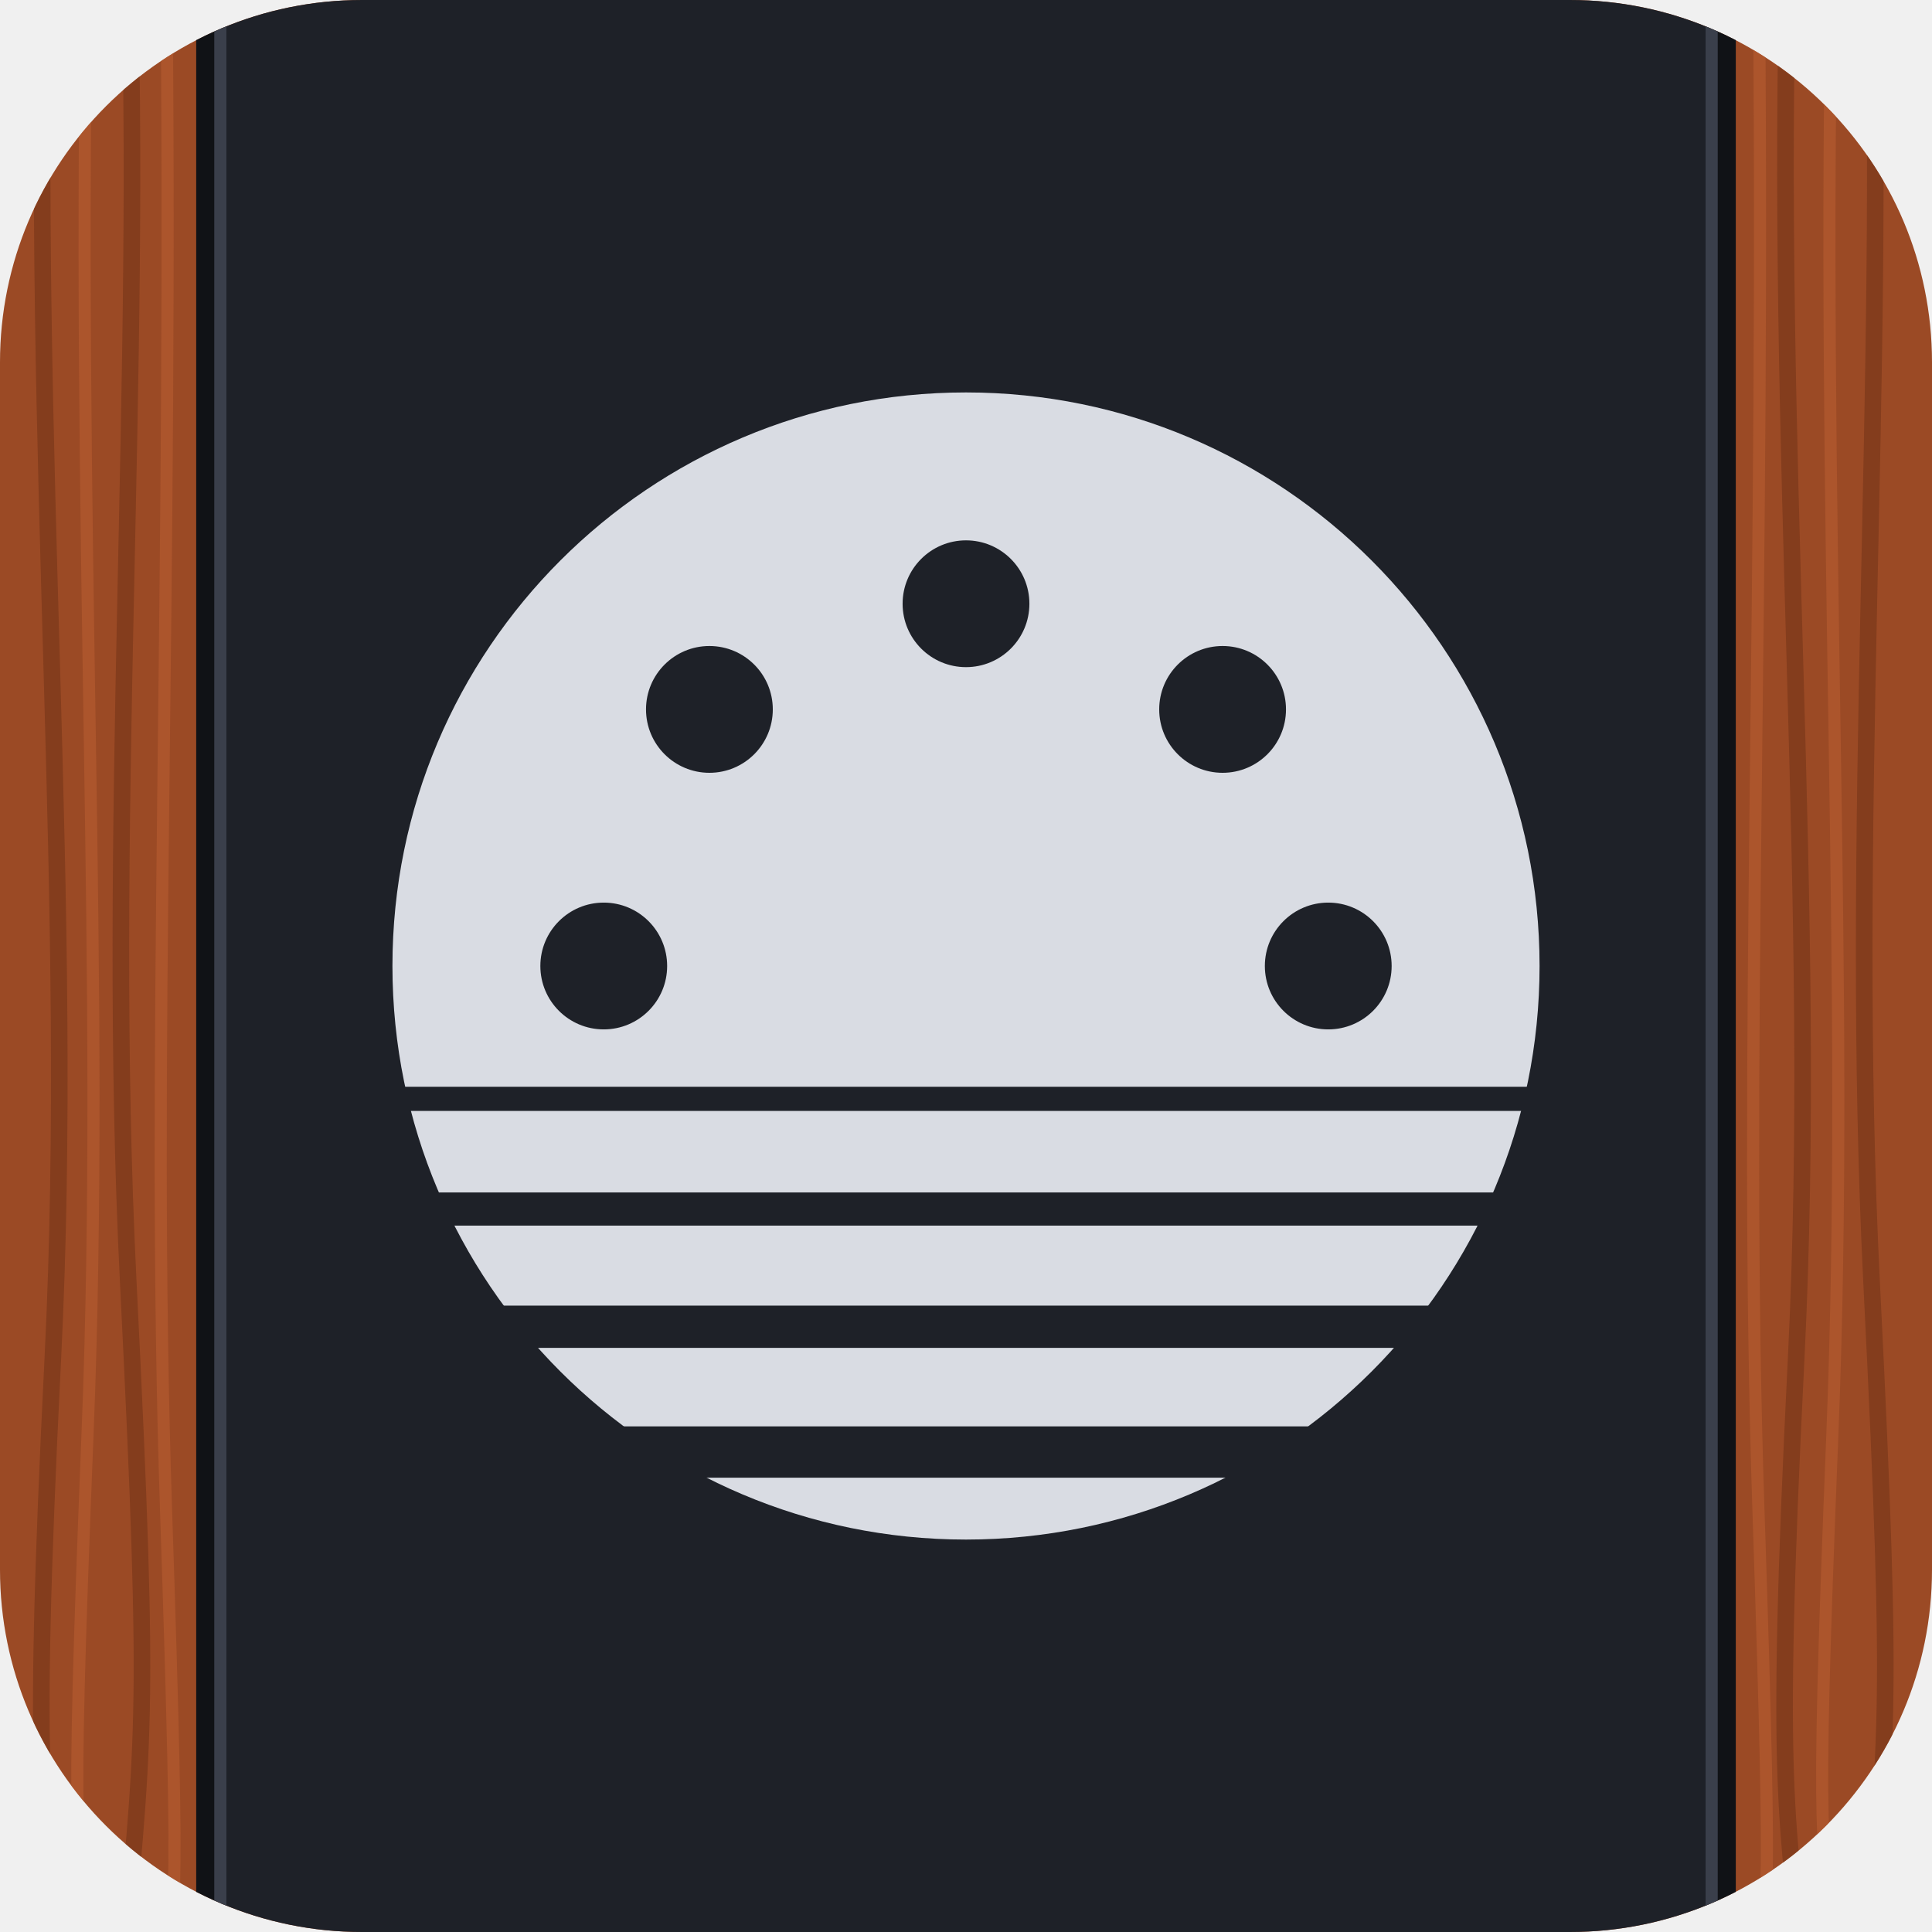
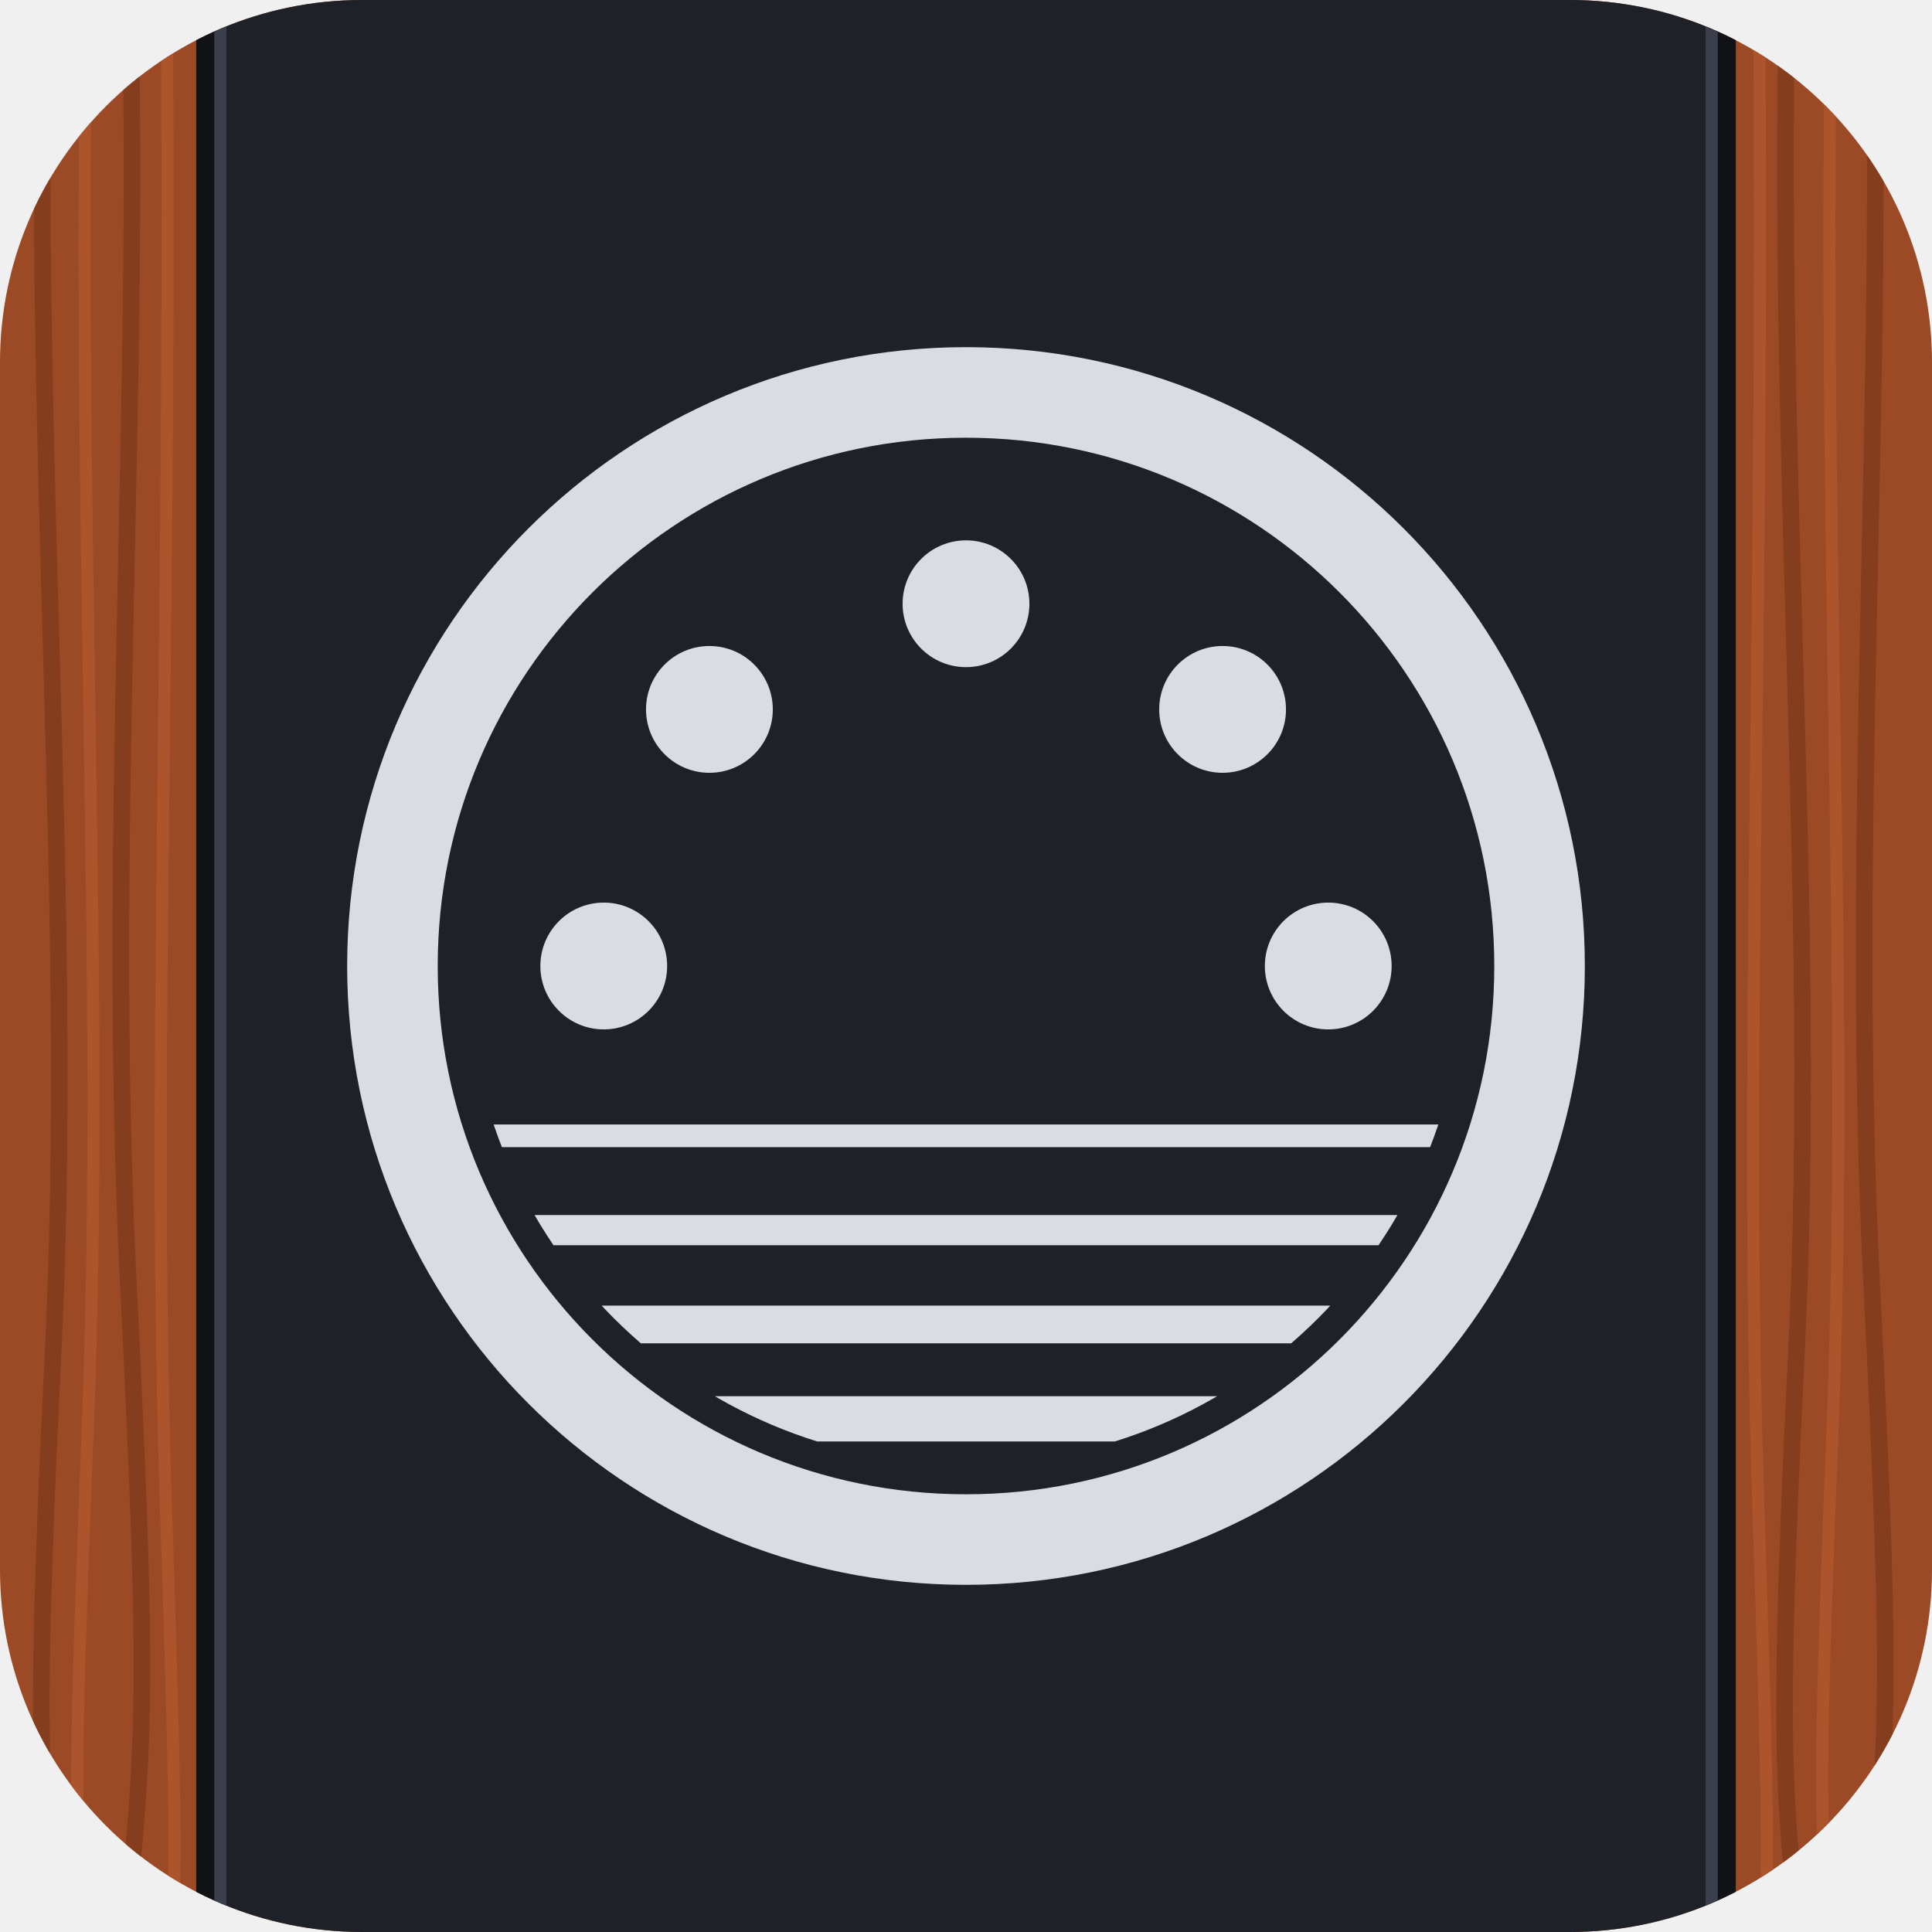
<svg xmlns="http://www.w3.org/2000/svg" viewBox="0 0 128 128" width="128" height="128" role="img" aria-label="deepmind-midi">
  <defs>
    <clipPath id="case">
      <rect width="128" height="128" rx="24" />
    </clipPath>
    <clipPath id="cheeks">
      <rect x="0" width="13" height="128" />
      <rect x="115" width="13" height="128" />
    </clipPath>
-     <mask id="cuts">
-       <rect width="128" height="128" fill="#fff" />
-       <rect x="0" y="72" width="128" height="1.6" fill="#000" />
-       <rect x="0" y="79" width="128" height="2.2" fill="#000" />
-       <rect x="0" y="86.5" width="128" height="2.8" fill="#000" />
-       <rect x="0" y="94.5" width="128" height="3.4" fill="#000" />
-     </mask>
+     <clipPath id="inside">
+       <circle cx="64" cy="64" r="33" />
+     </clipPath>
  </defs>
  <g clip-path="url(#case)">
    <rect width="128" height="128" fill="#9b4a25" />
    <g clip-path="url(#cheeks)" fill="none" stroke-linecap="round">
      <g stroke="#7a3719" stroke-width="1.1" opacity="0.7">
        <path d="M 3 -4 C 2 30 5 60 3.5 90 S 3 120 4 132" />
        <path d="M 8.5 -4 C 9.5 25 7 55 8.5 85 S 9.5 115 8 132" />
        <path d="M 118.5 -4 C 117.5 30 120.5 60 119 90 S 118.5 120 119.5 132" />
        <path d="M 124 -4 C 125 25 122.5 55 124 85 S 125 115 123.5 132" />
      </g>
      <g stroke="#b85c30" stroke-width="0.8" opacity="0.6">
        <path d="M 5.8 -4 C 5 35 7 65 5.8 95 S 5.2 120 6 132" />
        <path d="M 11 -4 C 11.5 40 10 70 11 100 S 11.5 125 10.8 132" />
        <path d="M 121.4 -4 C 120.6 35 122.6 65 121.4 95 S 120.8 120 121.6 132" />
        <path d="M 116.5 -4 C 117 40 115.5 70 116.5 100 S 117 125 116.3 132" />
      </g>
    </g>
    <rect x="13" width="102" height="128" fill="#1e2128" />
    <rect x="13" width="1.2" height="128" fill="#000" opacity="0.45" />
    <rect x="113.8" width="1.2" height="128" fill="#000" opacity="0.45" />
    <rect x="14.2" width="0.8" height="128" fill="#3a3f4b" />
    <rect x="113" width="0.8" height="128" fill="#3a3f4b" />
  </g>
-   <g mask="url(#cuts)">
-     <circle cx="64" cy="64" r="38" fill="#d9dce3" />
-     <g fill="#1e2128">
-       <circle cx="64" cy="40" r="4.2" />
-       <circle cx="47" cy="47" r="4.2" />
-       <circle cx="81" cy="47" r="4.2" />
-       <circle cx="40" cy="64" r="4.2" />
-       <circle cx="88" cy="64" r="4.2" />
-     </g>
+   <circle cx="64" cy="64" r="38" fill="none" stroke="#d9dce3" stroke-width="6" />
+   <g fill="#d9dce3">
+     <circle cx="64" cy="40" r="4.2" />
+     <circle cx="47" cy="47" r="4.2" />
+     <circle cx="81" cy="47" r="4.2" />
+     <circle cx="40" cy="64" r="4.2" />
+     <circle cx="88" cy="64" r="4.2" />
+   </g>
+   <g clip-path="url(#inside)" fill="#d9dce3">
+     <rect x="0" y="74.5" width="128" height="1.5" />
+     <rect x="0" y="80.5" width="128" height="2" />
+     <rect x="0" y="86.5" width="128" height="2.5" />
+     <rect x="0" y="92.5" width="128" height="3" />
  </g>
</svg>
